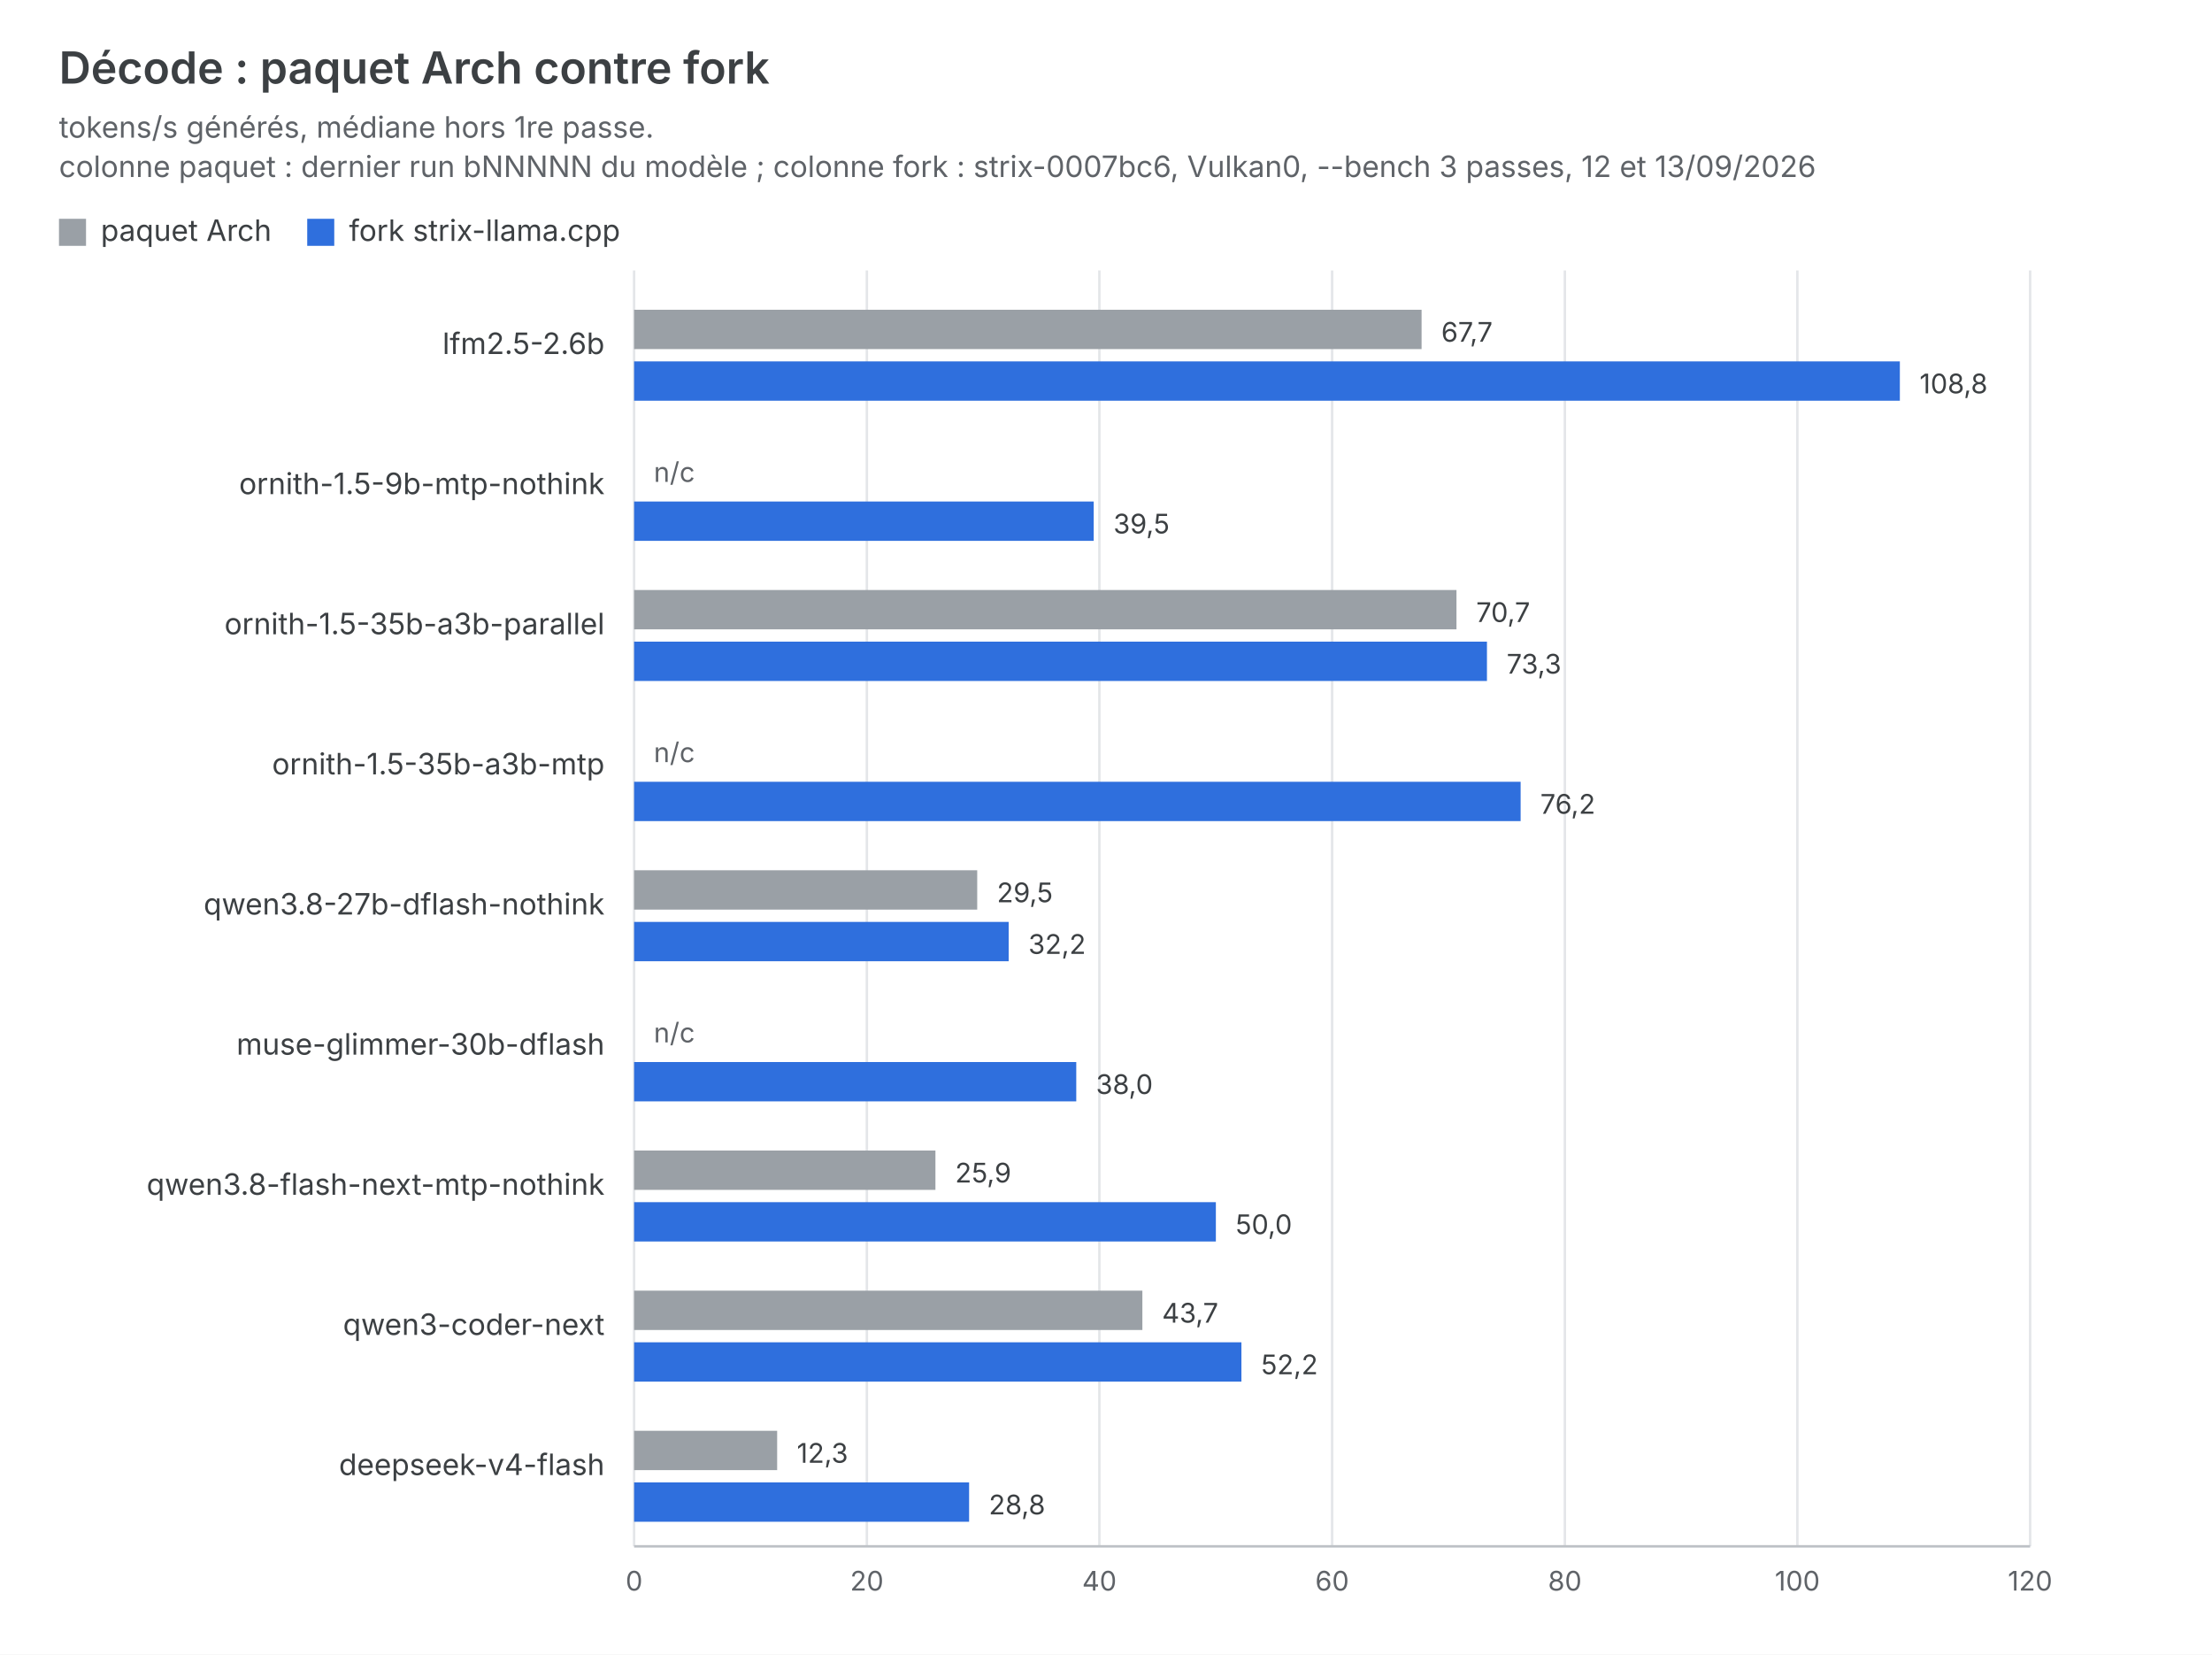
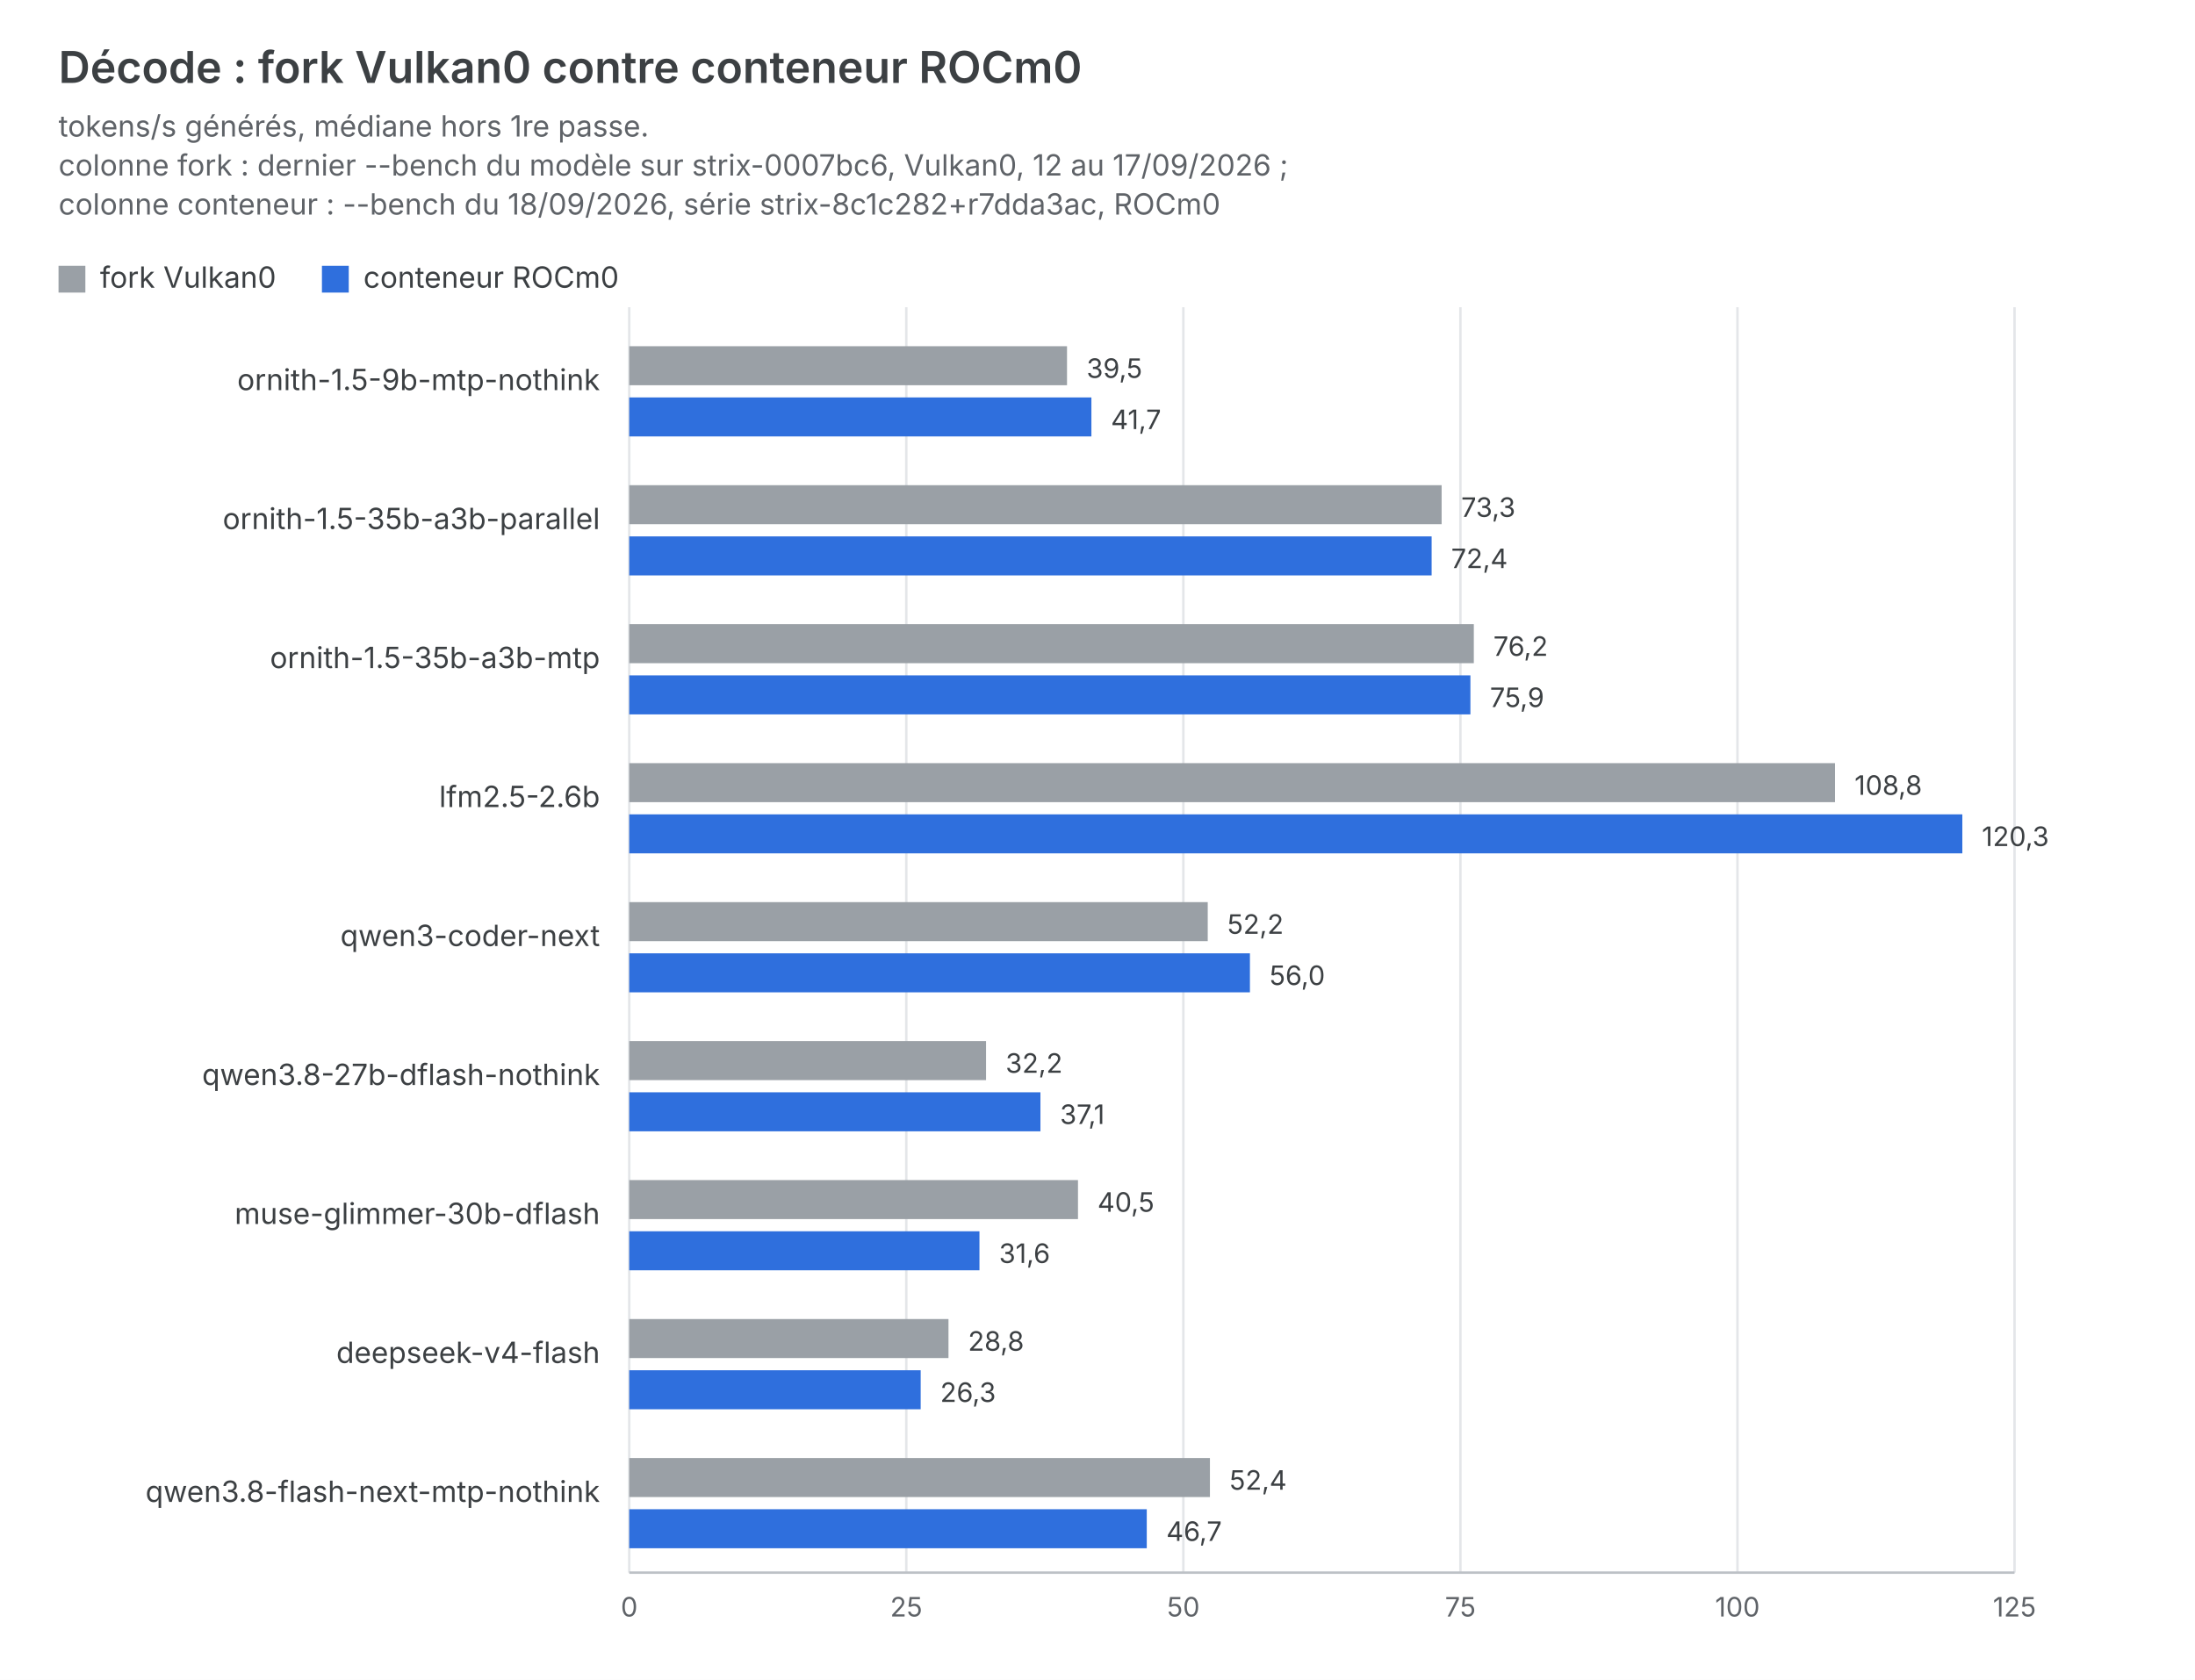
- <svg xmlns="http://www.w3.org/2000/svg" width="900" height="673" viewBox="0 0 900 673" role="img" aria-label="Décode : paquet Arch contre fork">
-   <rect x="0" y="0" width="900" height="673" fill="#ffffff" />
-   <text x="24.0" y="34.0" font-family="Inter, Helvetica, Arial, sans-serif" font-size="18" fill="#3c4043" text-anchor="start" font-weight="600">Décode : paquet Arch contre fork</text>
+ <svg xmlns="http://www.w3.org/2000/svg" width="900" height="689" viewBox="0 0 900 689" role="img" aria-label="Décode : fork Vulkan0 contre conteneur ROCm0">
+   <rect x="0" y="0" width="900" height="689" fill="#ffffff" />
+   <text x="24.0" y="34.0" font-family="Inter, Helvetica, Arial, sans-serif" font-size="18" fill="#3c4043" text-anchor="start" font-weight="600">Décode : fork Vulkan0 contre conteneur ROCm0</text>
  <text x="24.0" y="56.0" font-family="Inter, Helvetica, Arial, sans-serif" font-size="12" fill="#5f6368" text-anchor="start">tokens/s générés, médiane hors 1re passe.</text>
-   <text x="24.0" y="72.0" font-family="Inter, Helvetica, Arial, sans-serif" font-size="12" fill="#5f6368" text-anchor="start">colonne paquet : dernier run bNNNNN du modèle ; colonne fork : strix-0007bc6, Vulkan0, --bench 3 passes, 12 et 13/09/2026</text>
-   <rect x="24.0" y="89.0" width="11" height="11" fill="#9aa0a6" />
-   <text x="41.0" y="98.0" font-family="Inter, Helvetica, Arial, sans-serif" font-size="12" fill="#3c4043" text-anchor="start">paquet Arch</text>
-   <rect x="125.0" y="89.0" width="11" height="11" fill="#2f6fdd" />
-   <text x="142.0" y="98.0" font-family="Inter, Helvetica, Arial, sans-serif" font-size="12" fill="#3c4043" text-anchor="start">fork strix-llama.cpp</text>
-   <line x1="258.0" y1="110.0" x2="258.0" y2="629.0" stroke="#e4e6e9" stroke-width="1.0" />
-   <text x="258.0" y="647.0" font-family="Inter, Helvetica, Arial, sans-serif" font-size="11" fill="#5f6368" text-anchor="middle">0</text>
-   <line x1="352.7" y1="110.0" x2="352.7" y2="629.0" stroke="#e4e6e9" stroke-width="1.0" />
-   <text x="352.7" y="647.0" font-family="Inter, Helvetica, Arial, sans-serif" font-size="11" fill="#5f6368" text-anchor="middle">20</text>
-   <line x1="447.3" y1="110.0" x2="447.3" y2="629.0" stroke="#e4e6e9" stroke-width="1.0" />
-   <text x="447.3" y="647.0" font-family="Inter, Helvetica, Arial, sans-serif" font-size="11" fill="#5f6368" text-anchor="middle">40</text>
-   <line x1="542.0" y1="110.0" x2="542.0" y2="629.0" stroke="#e4e6e9" stroke-width="1.0" />
-   <text x="542.0" y="647.0" font-family="Inter, Helvetica, Arial, sans-serif" font-size="11" fill="#5f6368" text-anchor="middle">60</text>
-   <line x1="636.7" y1="110.0" x2="636.7" y2="629.0" stroke="#e4e6e9" stroke-width="1.0" />
-   <text x="636.7" y="647.0" font-family="Inter, Helvetica, Arial, sans-serif" font-size="11" fill="#5f6368" text-anchor="middle">80</text>
-   <line x1="731.3" y1="110.0" x2="731.3" y2="629.0" stroke="#e4e6e9" stroke-width="1.0" />
-   <text x="731.3" y="647.0" font-family="Inter, Helvetica, Arial, sans-serif" font-size="11" fill="#5f6368" text-anchor="middle">100</text>
-   <line x1="826.0" y1="110.0" x2="826.0" y2="629.0" stroke="#e4e6e9" stroke-width="1.0" />
-   <text x="826.0" y="647.0" font-family="Inter, Helvetica, Arial, sans-serif" font-size="11" fill="#5f6368" text-anchor="middle">120</text>
-   <line x1="258.0" y1="629.0" x2="826.0" y2="629.0" stroke="#bdc1c6" stroke-width="1.0" />
-   <text x="246.0" y="144.0" font-family="Inter, Helvetica, Arial, sans-serif" font-size="12" fill="#3c4043" text-anchor="end">lfm2.5-2.6b</text>
-   <rect x="258.0" y="126.0" width="320.4" height="16.0" fill="#9aa0a6" />
-   <text x="586.4" y="139.0" font-family="Inter, Helvetica, Arial, sans-serif" font-size="11" fill="#3c4043" text-anchor="start">67,7</text>
-   <rect x="258.0" y="147.0" width="515.0" height="16.0" fill="#2f6fdd" />
-   <text x="781.0" y="160.0" font-family="Inter, Helvetica, Arial, sans-serif" font-size="11" fill="#3c4043" text-anchor="start">108,8</text>
-   <text x="246.0" y="201.0" font-family="Inter, Helvetica, Arial, sans-serif" font-size="12" fill="#3c4043" text-anchor="end">ornith-1.5-9b-mtp-nothink</text>
-   <text x="266.0" y="196.0" font-family="Inter, Helvetica, Arial, sans-serif" font-size="11" fill="#5f6368" text-anchor="start">n/c</text>
-   <rect x="258.0" y="204.0" width="187.0" height="16.0" fill="#2f6fdd" />
-   <text x="453.0" y="217.0" font-family="Inter, Helvetica, Arial, sans-serif" font-size="11" fill="#3c4043" text-anchor="start">39,5</text>
-   <text x="246.0" y="258.0" font-family="Inter, Helvetica, Arial, sans-serif" font-size="12" fill="#3c4043" text-anchor="end">ornith-1.5-35b-a3b-parallel</text>
-   <rect x="258.0" y="240.0" width="334.6" height="16.0" fill="#9aa0a6" />
-   <text x="600.6" y="253.0" font-family="Inter, Helvetica, Arial, sans-serif" font-size="11" fill="#3c4043" text-anchor="start">70,7</text>
-   <rect x="258.0" y="261.0" width="347.0" height="16.0" fill="#2f6fdd" />
-   <text x="613.0" y="274.0" font-family="Inter, Helvetica, Arial, sans-serif" font-size="11" fill="#3c4043" text-anchor="start">73,3</text>
-   <text x="246.0" y="315.0" font-family="Inter, Helvetica, Arial, sans-serif" font-size="12" fill="#3c4043" text-anchor="end">ornith-1.5-35b-a3b-mtp</text>
-   <text x="266.0" y="310.0" font-family="Inter, Helvetica, Arial, sans-serif" font-size="11" fill="#5f6368" text-anchor="start">n/c</text>
-   <rect x="258.0" y="318.0" width="360.7" height="16.0" fill="#2f6fdd" />
-   <text x="626.7" y="331.0" font-family="Inter, Helvetica, Arial, sans-serif" font-size="11" fill="#3c4043" text-anchor="start">76,2</text>
-   <text x="246.0" y="372.0" font-family="Inter, Helvetica, Arial, sans-serif" font-size="12" fill="#3c4043" text-anchor="end">qwen3.8-27b-dflash-nothink</text>
-   <rect x="258.0" y="354.0" width="139.6" height="16.0" fill="#9aa0a6" />
-   <text x="405.6" y="367.0" font-family="Inter, Helvetica, Arial, sans-serif" font-size="11" fill="#3c4043" text-anchor="start">29,5</text>
-   <rect x="258.0" y="375.0" width="152.4" height="16.0" fill="#2f6fdd" />
-   <text x="418.4" y="388.0" font-family="Inter, Helvetica, Arial, sans-serif" font-size="11" fill="#3c4043" text-anchor="start">32,2</text>
-   <text x="246.0" y="429.0" font-family="Inter, Helvetica, Arial, sans-serif" font-size="12" fill="#3c4043" text-anchor="end">muse-glimmer-30b-dflash</text>
-   <text x="266.0" y="424.0" font-family="Inter, Helvetica, Arial, sans-serif" font-size="11" fill="#5f6368" text-anchor="start">n/c</text>
-   <rect x="258.0" y="432.0" width="179.9" height="16.0" fill="#2f6fdd" />
-   <text x="445.9" y="445.0" font-family="Inter, Helvetica, Arial, sans-serif" font-size="11" fill="#3c4043" text-anchor="start">38,0</text>
-   <text x="246.0" y="486.0" font-family="Inter, Helvetica, Arial, sans-serif" font-size="12" fill="#3c4043" text-anchor="end">qwen3.8-flash-next-mtp-nothink</text>
-   <rect x="258.0" y="468.0" width="122.6" height="16.0" fill="#9aa0a6" />
-   <text x="388.6" y="481.0" font-family="Inter, Helvetica, Arial, sans-serif" font-size="11" fill="#3c4043" text-anchor="start">25,9</text>
-   <rect x="258.0" y="489.0" width="236.7" height="16.0" fill="#2f6fdd" />
-   <text x="502.7" y="502.0" font-family="Inter, Helvetica, Arial, sans-serif" font-size="11" fill="#3c4043" text-anchor="start">50,0</text>
-   <text x="246.0" y="543.0" font-family="Inter, Helvetica, Arial, sans-serif" font-size="12" fill="#3c4043" text-anchor="end">qwen3-coder-next</text>
-   <rect x="258.0" y="525.0" width="206.8" height="16.0" fill="#9aa0a6" />
-   <text x="472.8" y="538.0" font-family="Inter, Helvetica, Arial, sans-serif" font-size="11" fill="#3c4043" text-anchor="start">43,7</text>
-   <rect x="258.0" y="546.0" width="247.1" height="16.0" fill="#2f6fdd" />
-   <text x="513.1" y="559.0" font-family="Inter, Helvetica, Arial, sans-serif" font-size="11" fill="#3c4043" text-anchor="start">52,2</text>
-   <text x="246.0" y="600.0" font-family="Inter, Helvetica, Arial, sans-serif" font-size="12" fill="#3c4043" text-anchor="end">deepseek-v4-flash</text>
-   <rect x="258.0" y="582.0" width="58.2" height="16.0" fill="#9aa0a6" />
-   <text x="324.2" y="595.0" font-family="Inter, Helvetica, Arial, sans-serif" font-size="11" fill="#3c4043" text-anchor="start">12,3</text>
-   <rect x="258.0" y="603.0" width="136.3" height="16.0" fill="#2f6fdd" />
-   <text x="402.3" y="616.0" font-family="Inter, Helvetica, Arial, sans-serif" font-size="11" fill="#3c4043" text-anchor="start">28,8</text>
+   <text x="24.0" y="72.0" font-family="Inter, Helvetica, Arial, sans-serif" font-size="12" fill="#5f6368" text-anchor="start">colonne fork : dernier --bench du modèle sur strix-0007bc6, Vulkan0, 12 au 17/09/2026 ;</text>
+   <text x="24.0" y="88.0" font-family="Inter, Helvetica, Arial, sans-serif" font-size="12" fill="#5f6368" text-anchor="start">colonne conteneur : --bench du 18/09/2026, série strix-8c1c282+r7dda3ac, ROCm0</text>
+   <rect x="24.0" y="109.0" width="11" height="11" fill="#9aa0a6" />
+   <text x="41.0" y="118.0" font-family="Inter, Helvetica, Arial, sans-serif" font-size="12" fill="#3c4043" text-anchor="start">fork Vulkan0</text>
+   <rect x="132.0" y="109.0" width="11" height="11" fill="#2f6fdd" />
+   <text x="149.0" y="118.0" font-family="Inter, Helvetica, Arial, sans-serif" font-size="12" fill="#3c4043" text-anchor="start">conteneur ROCm0</text>
+   <line x1="258.0" y1="126.0" x2="258.0" y2="645.0" stroke="#e4e6e9" stroke-width="1.0" />
+   <text x="258.0" y="663.0" font-family="Inter, Helvetica, Arial, sans-serif" font-size="11" fill="#5f6368" text-anchor="middle">0</text>
+   <line x1="371.6" y1="126.0" x2="371.6" y2="645.0" stroke="#e4e6e9" stroke-width="1.0" />
+   <text x="371.6" y="663.0" font-family="Inter, Helvetica, Arial, sans-serif" font-size="11" fill="#5f6368" text-anchor="middle">25</text>
+   <line x1="485.2" y1="126.0" x2="485.2" y2="645.0" stroke="#e4e6e9" stroke-width="1.0" />
+   <text x="485.2" y="663.0" font-family="Inter, Helvetica, Arial, sans-serif" font-size="11" fill="#5f6368" text-anchor="middle">50</text>
+   <line x1="598.8" y1="126.0" x2="598.8" y2="645.0" stroke="#e4e6e9" stroke-width="1.0" />
+   <text x="598.8" y="663.0" font-family="Inter, Helvetica, Arial, sans-serif" font-size="11" fill="#5f6368" text-anchor="middle">75</text>
+   <line x1="712.4" y1="126.0" x2="712.4" y2="645.0" stroke="#e4e6e9" stroke-width="1.0" />
+   <text x="712.4" y="663.0" font-family="Inter, Helvetica, Arial, sans-serif" font-size="11" fill="#5f6368" text-anchor="middle">100</text>
+   <line x1="826.0" y1="126.0" x2="826.0" y2="645.0" stroke="#e4e6e9" stroke-width="1.0" />
+   <text x="826.0" y="663.0" font-family="Inter, Helvetica, Arial, sans-serif" font-size="11" fill="#5f6368" text-anchor="middle">125</text>
+   <line x1="258.0" y1="645.0" x2="826.0" y2="645.0" stroke="#bdc1c6" stroke-width="1.0" />
+   <text x="246.0" y="160.0" font-family="Inter, Helvetica, Arial, sans-serif" font-size="12" fill="#3c4043" text-anchor="end">ornith-1.5-9b-mtp-nothink</text>
+   <rect x="258.0" y="142.0" width="179.5" height="16.0" fill="#9aa0a6" />
+   <text x="445.5" y="155.0" font-family="Inter, Helvetica, Arial, sans-serif" font-size="11" fill="#3c4043" text-anchor="start">39,5</text>
+   <rect x="258.0" y="163.0" width="189.5" height="16.0" fill="#2f6fdd" />
+   <text x="455.5" y="176.0" font-family="Inter, Helvetica, Arial, sans-serif" font-size="11" fill="#3c4043" text-anchor="start">41,7</text>
+   <text x="246.0" y="217.0" font-family="Inter, Helvetica, Arial, sans-serif" font-size="12" fill="#3c4043" text-anchor="end">ornith-1.5-35b-a3b-parallel</text>
+   <rect x="258.0" y="199.0" width="333.1" height="16.0" fill="#9aa0a6" />
+   <text x="599.1" y="212.0" font-family="Inter, Helvetica, Arial, sans-serif" font-size="11" fill="#3c4043" text-anchor="start">73,3</text>
+   <rect x="258.0" y="220.0" width="329.0" height="16.0" fill="#2f6fdd" />
+   <text x="595.0" y="233.0" font-family="Inter, Helvetica, Arial, sans-serif" font-size="11" fill="#3c4043" text-anchor="start">72,4</text>
+   <text x="246.0" y="274.0" font-family="Inter, Helvetica, Arial, sans-serif" font-size="12" fill="#3c4043" text-anchor="end">ornith-1.5-35b-a3b-mtp</text>
+   <rect x="258.0" y="256.0" width="346.3" height="16.0" fill="#9aa0a6" />
+   <text x="612.3" y="269.0" font-family="Inter, Helvetica, Arial, sans-serif" font-size="11" fill="#3c4043" text-anchor="start">76,2</text>
+   <rect x="258.0" y="277.0" width="344.9" height="16.0" fill="#2f6fdd" />
+   <text x="610.9" y="290.0" font-family="Inter, Helvetica, Arial, sans-serif" font-size="11" fill="#3c4043" text-anchor="start">75,9</text>
+   <text x="246.0" y="331.0" font-family="Inter, Helvetica, Arial, sans-serif" font-size="12" fill="#3c4043" text-anchor="end">lfm2.5-2.6b</text>
+   <rect x="258.0" y="313.0" width="494.4" height="16.0" fill="#9aa0a6" />
+   <text x="760.4" y="326.0" font-family="Inter, Helvetica, Arial, sans-serif" font-size="11" fill="#3c4043" text-anchor="start">108,8</text>
+   <rect x="258.0" y="334.0" width="546.6" height="16.0" fill="#2f6fdd" />
+   <text x="812.6" y="347.0" font-family="Inter, Helvetica, Arial, sans-serif" font-size="11" fill="#3c4043" text-anchor="start">120,3</text>
+   <text x="246.0" y="388.0" font-family="Inter, Helvetica, Arial, sans-serif" font-size="12" fill="#3c4043" text-anchor="end">qwen3-coder-next</text>
+   <rect x="258.0" y="370.0" width="237.2" height="16.0" fill="#9aa0a6" />
+   <text x="503.2" y="383.0" font-family="Inter, Helvetica, Arial, sans-serif" font-size="11" fill="#3c4043" text-anchor="start">52,2</text>
+   <rect x="258.0" y="391.0" width="254.5" height="16.0" fill="#2f6fdd" />
+   <text x="520.5" y="404.0" font-family="Inter, Helvetica, Arial, sans-serif" font-size="11" fill="#3c4043" text-anchor="start">56,0</text>
+   <text x="246.0" y="445.0" font-family="Inter, Helvetica, Arial, sans-serif" font-size="12" fill="#3c4043" text-anchor="end">qwen3.8-27b-dflash-nothink</text>
+   <rect x="258.0" y="427.0" width="146.3" height="16.0" fill="#9aa0a6" />
+   <text x="412.3" y="440.0" font-family="Inter, Helvetica, Arial, sans-serif" font-size="11" fill="#3c4043" text-anchor="start">32,2</text>
+   <rect x="258.0" y="448.0" width="168.6" height="16.0" fill="#2f6fdd" />
+   <text x="434.6" y="461.0" font-family="Inter, Helvetica, Arial, sans-serif" font-size="11" fill="#3c4043" text-anchor="start">37,1</text>
+   <text x="246.0" y="502.0" font-family="Inter, Helvetica, Arial, sans-serif" font-size="12" fill="#3c4043" text-anchor="end">muse-glimmer-30b-dflash</text>
+   <rect x="258.0" y="484.0" width="184.0" height="16.0" fill="#9aa0a6" />
+   <text x="450.0" y="497.0" font-family="Inter, Helvetica, Arial, sans-serif" font-size="11" fill="#3c4043" text-anchor="start">40,5</text>
+   <rect x="258.0" y="505.0" width="143.6" height="16.0" fill="#2f6fdd" />
+   <text x="409.6" y="518.0" font-family="Inter, Helvetica, Arial, sans-serif" font-size="11" fill="#3c4043" text-anchor="start">31,6</text>
+   <text x="246.0" y="559.0" font-family="Inter, Helvetica, Arial, sans-serif" font-size="12" fill="#3c4043" text-anchor="end">deepseek-v4-flash</text>
+   <rect x="258.0" y="541.0" width="130.9" height="16.0" fill="#9aa0a6" />
+   <text x="396.9" y="554.0" font-family="Inter, Helvetica, Arial, sans-serif" font-size="11" fill="#3c4043" text-anchor="start">28,8</text>
+   <rect x="258.0" y="562.0" width="119.5" height="16.0" fill="#2f6fdd" />
+   <text x="385.5" y="575.0" font-family="Inter, Helvetica, Arial, sans-serif" font-size="11" fill="#3c4043" text-anchor="start">26,3</text>
+   <text x="246.0" y="616.0" font-family="Inter, Helvetica, Arial, sans-serif" font-size="12" fill="#3c4043" text-anchor="end">qwen3.8-flash-next-mtp-nothink</text>
+   <rect x="258.0" y="598.0" width="238.1" height="16.0" fill="#9aa0a6" />
+   <text x="504.1" y="611.0" font-family="Inter, Helvetica, Arial, sans-serif" font-size="11" fill="#3c4043" text-anchor="start">52,4</text>
+   <rect x="258.0" y="619.0" width="212.2" height="16.0" fill="#2f6fdd" />
+   <text x="478.2" y="632.0" font-family="Inter, Helvetica, Arial, sans-serif" font-size="11" fill="#3c4043" text-anchor="start">46,7</text>
</svg>
